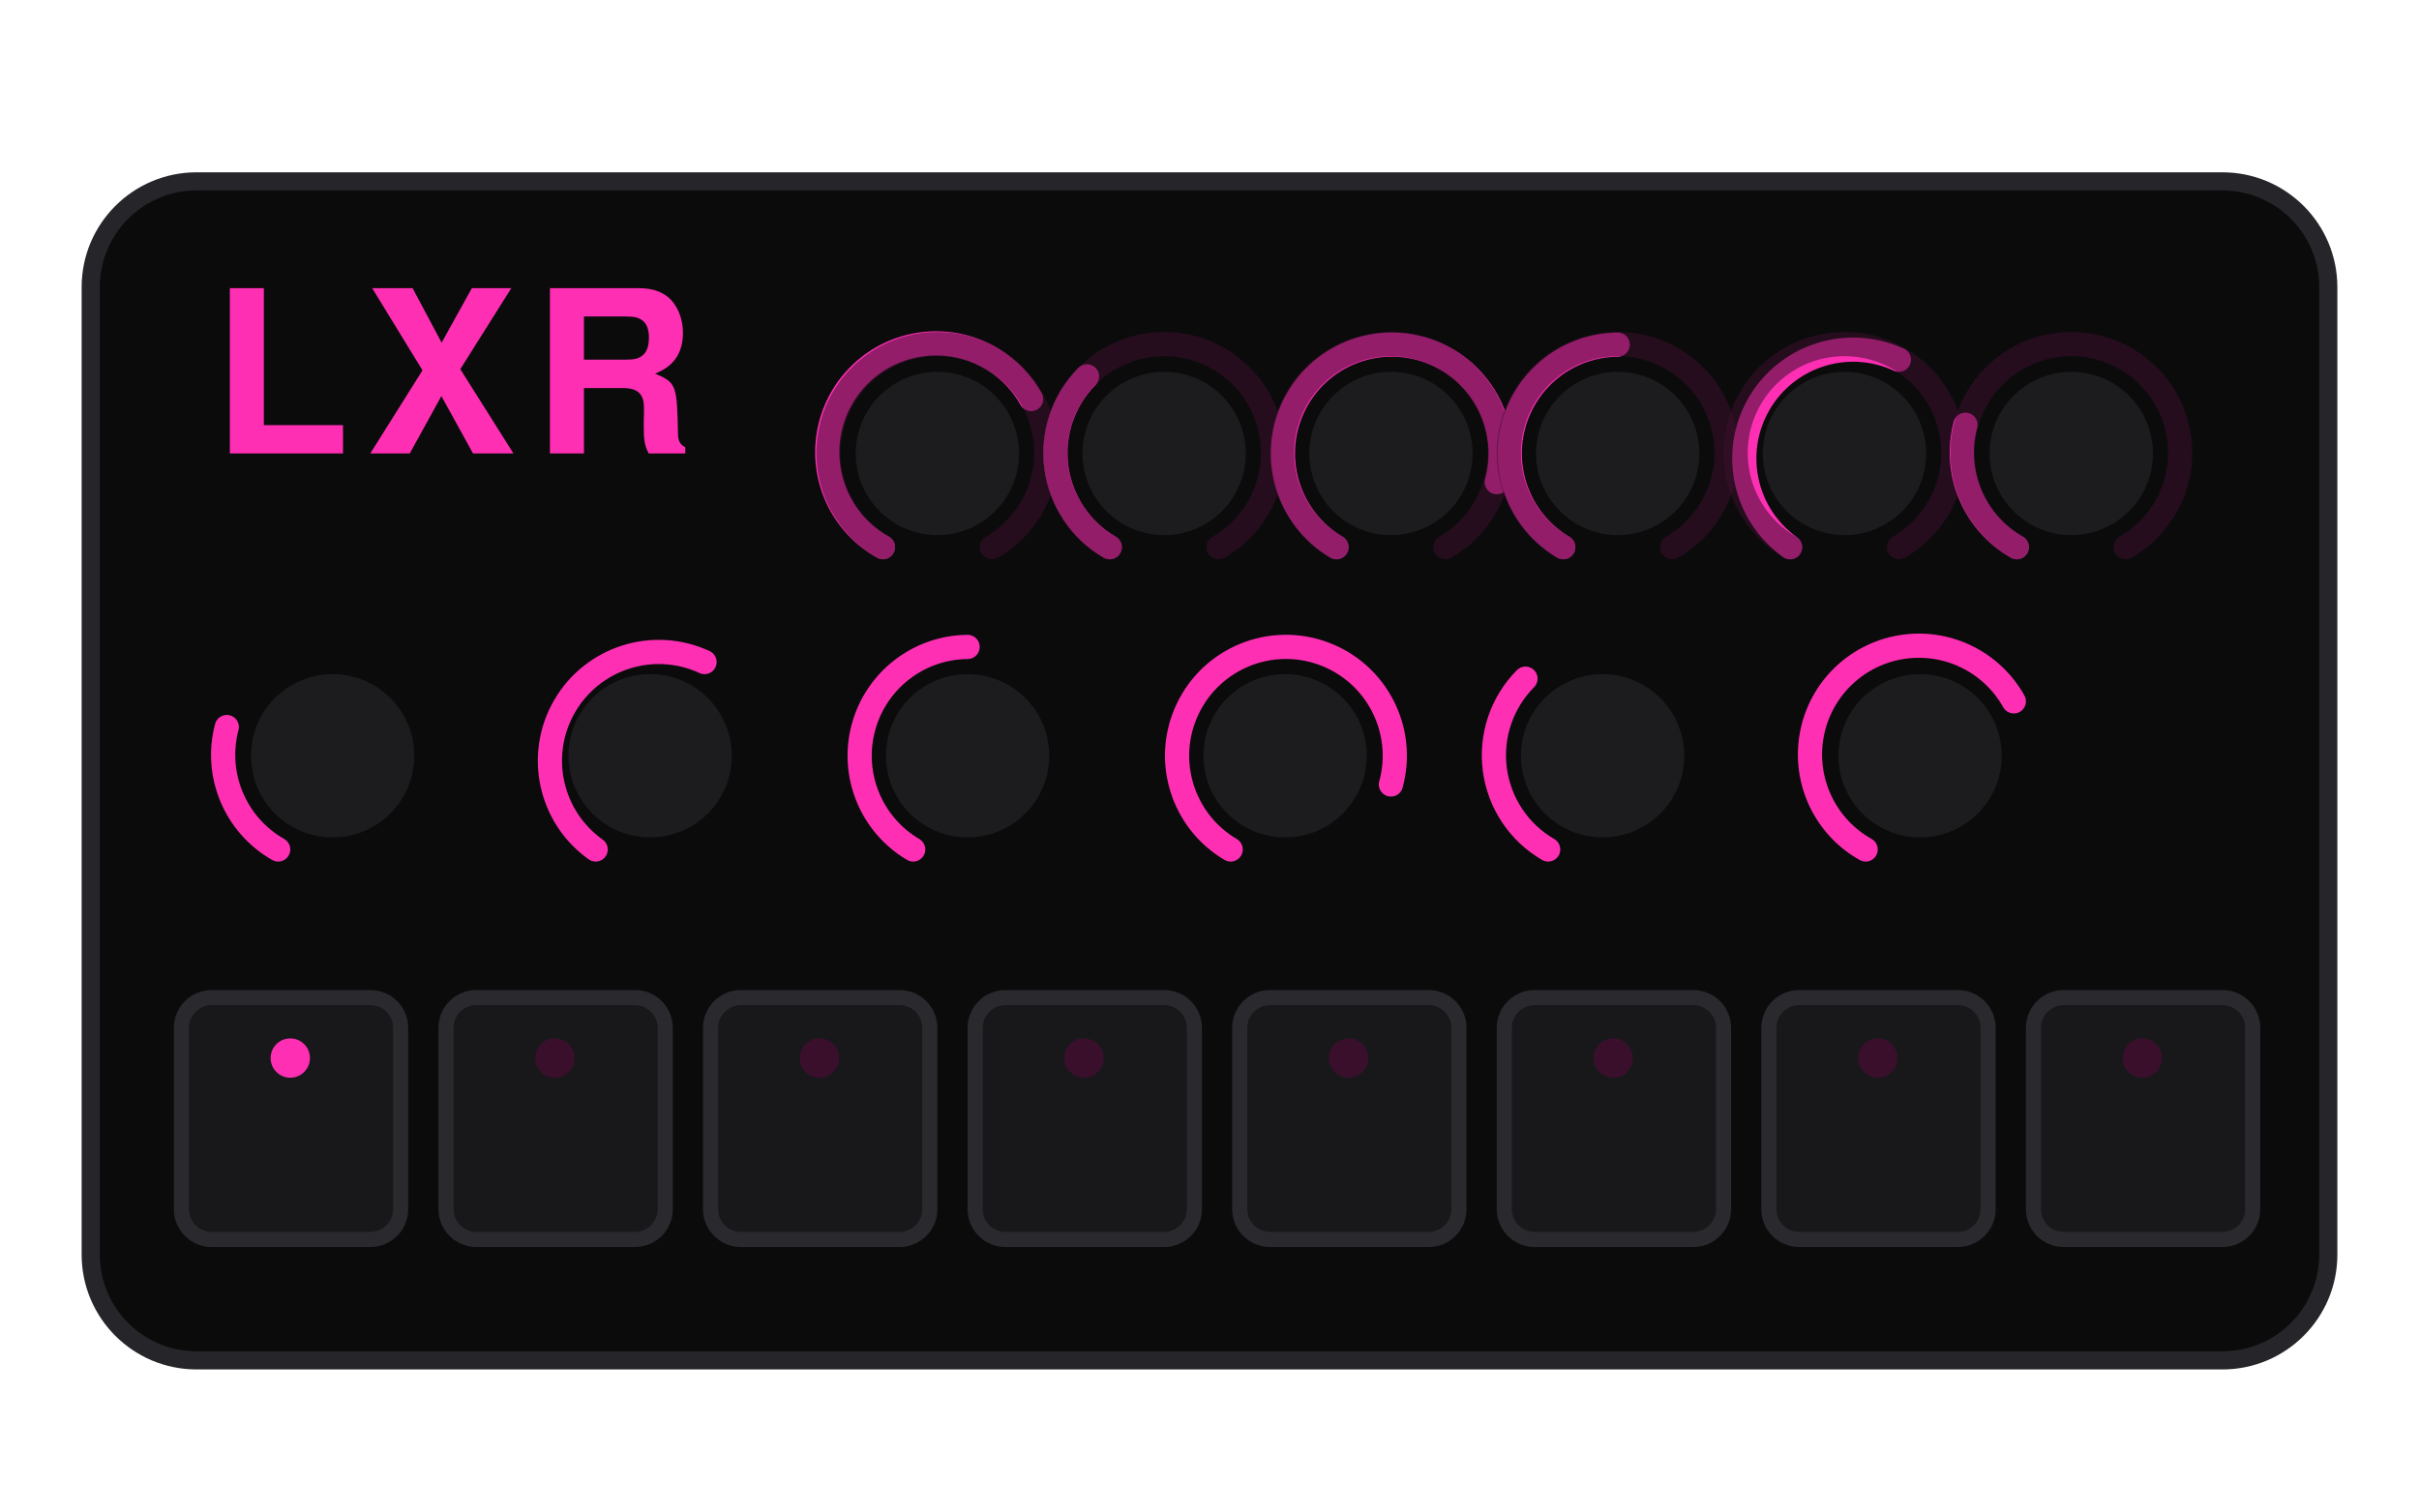
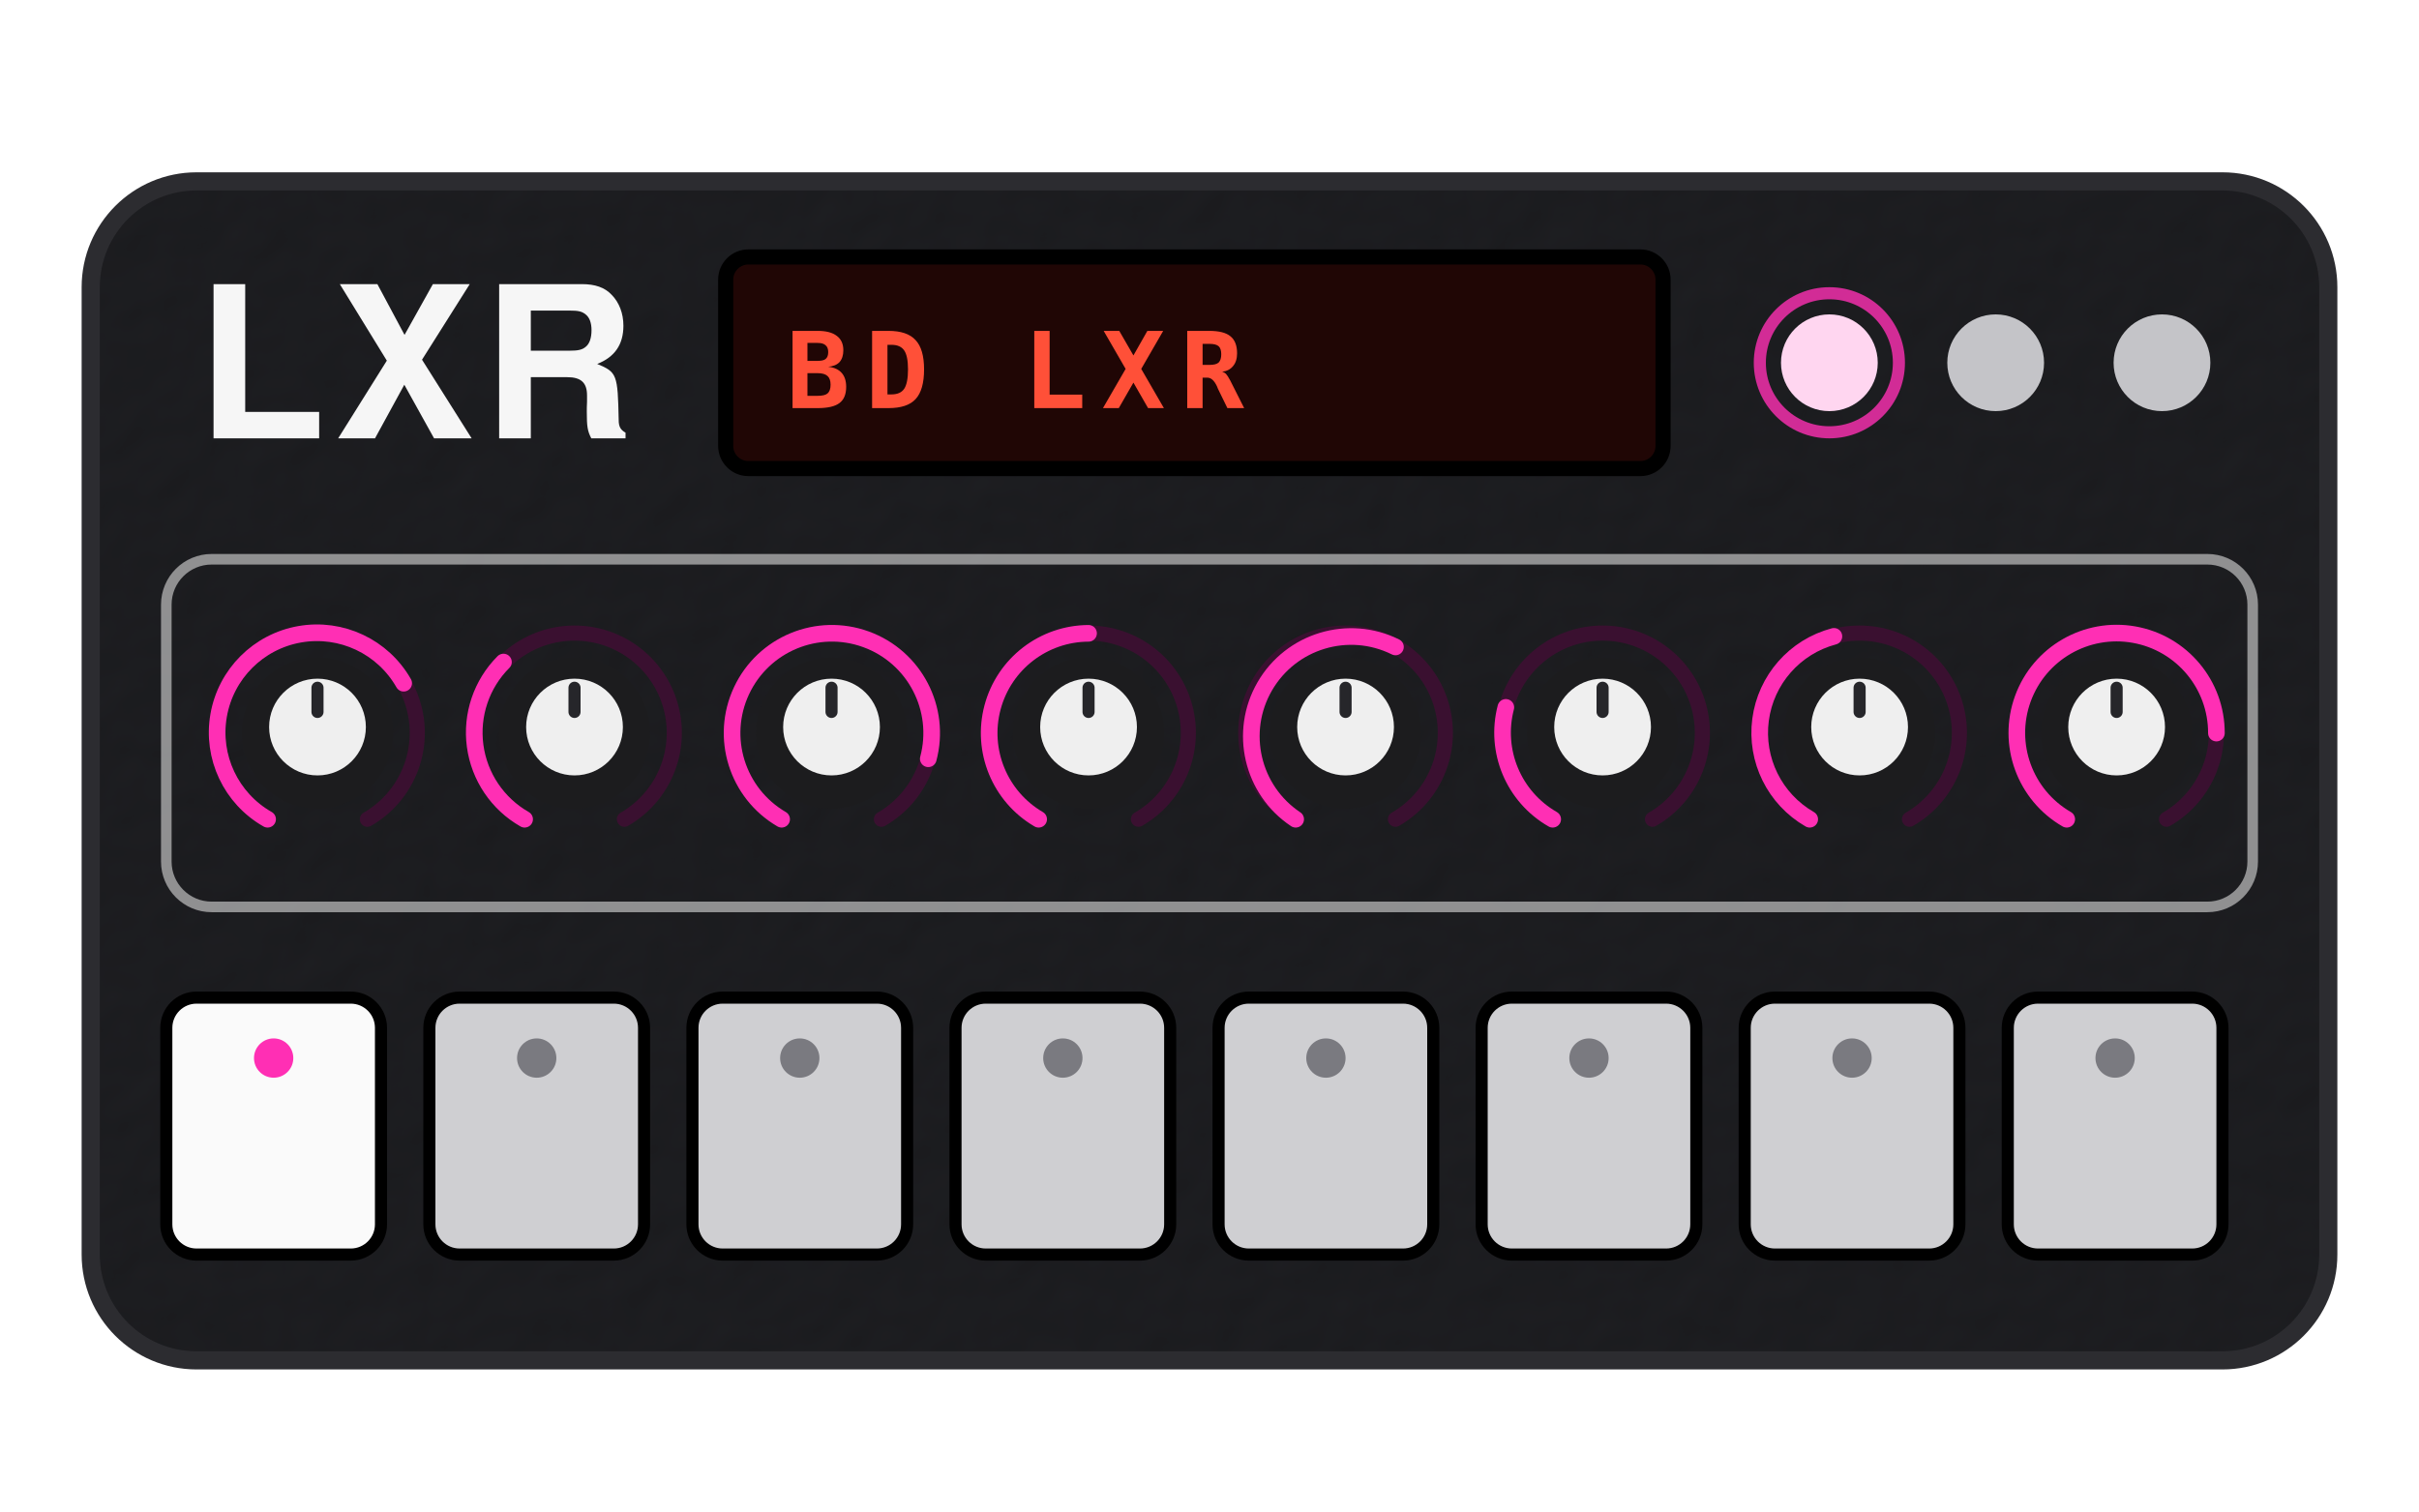
<svg xmlns="http://www.w3.org/2000/svg" viewBox="0 0 160 100" width="160" height="100">
-   <rect x="6" y="12" width="148" height="78" rx="7" fill="#0b0b0c" stroke="#26262a" stroke-width="1.2" />
-   <text x="14" y="30" font-family="system-ui,-apple-system,Helvetica,Arial,sans-serif" font-size="15" fill="#ff2fb4" font-weight="900" letter-spacing="1">LXR</text>
-   <circle cx="62" cy="30" r="5.4" fill="#1c1c1f" />
-   <path d="M58.4 36.2 A7.2 7.2 0 1 1 68.2 26.4" fill="none" stroke="#ff2fb4" stroke-width="1.6" stroke-linecap="round" stroke-linejoin="round" />
-   <path d="M58.4 36.2 A7.2 7.2 0 1 1 65.6 36.2" fill="none" stroke="#3a0f2c" stroke-width="1.6" stroke-linecap="round" stroke-linejoin="round" opacity=".55" />
-   <circle cx="77" cy="30" r="5.4" fill="#1c1c1f" />
-   <path d="M73.4 36.2 A7.2 7.2 0 0 1 71.9 24.9" fill="none" stroke="#ff2fb4" stroke-width="1.6" stroke-linecap="round" stroke-linejoin="round" />
-   <path d="M73.4 36.2 A7.2 7.2 0 1 1 80.6 36.2" fill="none" stroke="#3a0f2c" stroke-width="1.6" stroke-linecap="round" stroke-linejoin="round" opacity=".55" />
-   <circle cx="92" cy="30" r="5.4" fill="#1c1c1f" />
-   <path d="M88.4 36.2 A7.2 7.2 0 1 1 99.0 31.9" fill="none" stroke="#ff2fb4" stroke-width="1.6" stroke-linecap="round" stroke-linejoin="round" />
-   <path d="M88.4 36.2 A7.2 7.2 0 1 1 95.6 36.2" fill="none" stroke="#3a0f2c" stroke-width="1.6" stroke-linecap="round" stroke-linejoin="round" opacity=".55" />
-   <circle cx="107" cy="30" r="5.4" fill="#1c1c1f" />
-   <path d="M103.4 36.2 A7.2 7.2 0 0 1 107.0 22.8" fill="none" stroke="#ff2fb4" stroke-width="1.6" stroke-linecap="round" stroke-linejoin="round" />
-   <path d="M103.4 36.2 A7.2 7.2 0 1 1 110.6 36.2" fill="none" stroke="#3a0f2c" stroke-width="1.6" stroke-linecap="round" stroke-linejoin="round" opacity=".55" />
-   <circle cx="122" cy="30" r="5.4" fill="#1c1c1f" />
-   <path d="M118.4 36.2 A7.2 7.2 0 0 1 125.6 23.8" fill="none" stroke="#ff2fb4" stroke-width="1.6" stroke-linecap="round" stroke-linejoin="round" />
-   <path d="M118.4 36.2 A7.2 7.2 0 1 1 125.6 36.2" fill="none" stroke="#3a0f2c" stroke-width="1.6" stroke-linecap="round" stroke-linejoin="round" opacity=".55" />
-   <circle cx="137" cy="30" r="5.4" fill="#1c1c1f" />
-   <path d="M133.4 36.2 A7.2 7.2 0 0 1 130.0 28.1" fill="none" stroke="#ff2fb4" stroke-width="1.6" stroke-linecap="round" stroke-linejoin="round" />
-   <path d="M133.4 36.2 A7.2 7.2 0 1 1 140.6 36.2" fill="none" stroke="#3a0f2c" stroke-width="1.6" stroke-linecap="round" stroke-linejoin="round" opacity=".55" />
-   <circle cx="22" cy="50" r="5.4" fill="#1c1c1f" />
-   <path d="M18.4 56.2 A7.2 7.2 0 0 1 15.0 48.1" fill="none" stroke="#ff2fb4" stroke-width="1.6" stroke-linecap="round" stroke-linejoin="round" />
-   <circle cx="43" cy="50" r="5.4" fill="#1c1c1f" />
-   <path d="M39.4 56.2 A7.2 7.2 0 0 1 46.6 43.8" fill="none" stroke="#ff2fb4" stroke-width="1.6" stroke-linecap="round" stroke-linejoin="round" />
-   <circle cx="64" cy="50" r="5.4" fill="#1c1c1f" />
-   <path d="M60.4 56.2 A7.2 7.2 0 0 1 64.0 42.8" fill="none" stroke="#ff2fb4" stroke-width="1.6" stroke-linecap="round" stroke-linejoin="round" />
-   <circle cx="85" cy="50" r="5.4" fill="#1c1c1f" />
-   <path d="M81.4 56.2 A7.2 7.2 0 1 1 92.0 51.9" fill="none" stroke="#ff2fb4" stroke-width="1.6" stroke-linecap="round" stroke-linejoin="round" />
-   <circle cx="106" cy="50" r="5.4" fill="#1c1c1f" />
-   <path d="M102.4 56.2 A7.2 7.2 0 0 1 100.9 44.9" fill="none" stroke="#ff2fb4" stroke-width="1.6" stroke-linecap="round" stroke-linejoin="round" />
-   <circle cx="127" cy="50" r="5.4" fill="#1c1c1f" />
-   <path d="M123.4 56.2 A7.2 7.2 0 1 1 133.2 46.4" fill="none" stroke="#ff2fb4" stroke-width="1.6" stroke-linecap="round" stroke-linejoin="round" />
-   <rect x="12" y="66" width="14.5" height="16" rx="2" fill="#18181b" stroke="#2a2a2e" />
-   <circle cx="19.2" cy="70" r="1.3" fill="#ff2fb4" />
-   <rect x="29.5" y="66" width="14.5" height="16" rx="2" fill="#18181b" stroke="#2a2a2e" />
-   <circle cx="36.7" cy="70" r="1.3" fill="#3a0f2c" />
-   <rect x="47" y="66" width="14.5" height="16" rx="2" fill="#18181b" stroke="#2a2a2e" />
-   <circle cx="54.2" cy="70" r="1.3" fill="#3a0f2c" />
-   <rect x="64.5" y="66" width="14.5" height="16" rx="2" fill="#18181b" stroke="#2a2a2e" />
-   <circle cx="71.7" cy="70" r="1.3" fill="#3a0f2c" />
-   <rect x="82" y="66" width="14.5" height="16" rx="2" fill="#18181b" stroke="#2a2a2e" />
-   <circle cx="89.2" cy="70" r="1.3" fill="#3a0f2c" />
-   <rect x="99.5" y="66" width="14.5" height="16" rx="2" fill="#18181b" stroke="#2a2a2e" />
-   <circle cx="106.7" cy="70" r="1.3" fill="#3a0f2c" />
-   <rect x="117" y="66" width="14.5" height="16" rx="2" fill="#18181b" stroke="#2a2a2e" />
-   <circle cx="124.2" cy="70" r="1.3" fill="#3a0f2c" />
-   <rect x="134.5" y="66" width="14.5" height="16" rx="2" fill="#18181b" stroke="#2a2a2e" />
-   <circle cx="141.7" cy="70" r="1.3" fill="#3a0f2c" />
+   <defs>
+     <filter id="lxrHam" x="0" y="0" width="100%" height="100%" color-interpolation-filters="sRGB">
+       <feTurbulence type="fractalNoise" baseFrequency=".32" numOctaves="2" seed="11" />
+       <feDiffuseLighting surfaceScale="1.1" lighting-color="#fff">
+         <feDistantLight azimuth="235" elevation="55" />
+       </feDiffuseLighting>
+       <feComponentTransfer>
+         <feFuncR type="linear" slope=".17" intercept="-.03" />
+         <feFuncG type="linear" slope=".17" intercept="-.028" />
+         <feFuncB type="linear" slope=".18" intercept="-.024" />
+       </feComponentTransfer>
+       <feComposite in2="SourceGraphic" operator="in" />
+     </filter>
+   </defs>
+   <rect x="6" y="12" width="148" height="78" rx="7" fill="#161618" filter="url(#lxrHam)" />
+   <rect x="6" y="12" width="148" height="78" rx="7" fill="none" stroke="#2c2c30" stroke-width="1.2" />
+   <text x="13" y="29" font-family="system-ui,-apple-system,Helvetica,Arial,sans-serif" font-size="14" fill="#f6f6f6" font-weight="900" letter-spacing=".5">LXR</text>
+   <rect x="48" y="17" width="62" height="14" rx="1.5" fill="#200605" stroke="#000" />
+   <text x="52" y="27" font-family="system-ui,-apple-system,Helvetica,Arial,sans-serif" font-size="7" fill="#ff5038" style="font-family:ui-monospace,Menlo,monospace" font-weight="700" letter-spacing="1">BD LXR</text>
+   <circle cx="121" cy="24" r="3.2" fill="#ffd6f0" />
+   <circle cx="121" cy="24" r="4.6" fill="none" stroke="#ff2fb4" stroke-width=".8" opacity=".8" />
+   <circle cx="132" cy="24" r="3.2" fill="#c4c4c8" />
+   <circle cx="143" cy="24" r="3.2" fill="#c4c4c8" />
+   <rect x="11" y="37" width="138" height="23" rx="3" fill="none" stroke="#eeeeee" stroke-opacity=".55" stroke-width=".7" />
+   <path d="M17.7 54.2 A6.6 6.6 0 1 1 24.3 54.2" fill="none" stroke="#3a1030" stroke-width="1" stroke-linecap="round" stroke-linejoin="round" />
+   <path d="M17.7 54.2 A6.6 6.6 0 1 1 26.7 45.2" fill="none" stroke="#ff2fb4" stroke-width="1.1" stroke-linecap="round" stroke-linejoin="round" />
+   <circle cx="21" cy="48.5" r="5" fill="#1c1c1e" />
+   <circle cx="21" cy="48.1" r="3.2" fill="#efefef" />
+   <path d="M21 45.5 V47.1" fill="none" stroke="#26262a" stroke-width="0.8" stroke-linecap="round" stroke-linejoin="round" />
+   <path d="M34.7 54.2 A6.6 6.6 0 1 1 41.3 54.2" fill="none" stroke="#3a1030" stroke-width="1" stroke-linecap="round" stroke-linejoin="round" />
+   <path d="M34.7 54.2 A6.6 6.6 0 0 1 33.3 43.8" fill="none" stroke="#ff2fb4" stroke-width="1.1" stroke-linecap="round" stroke-linejoin="round" />
+   <circle cx="38" cy="48.5" r="5" fill="#1c1c1e" />
+   <circle cx="38" cy="48.1" r="3.2" fill="#efefef" />
+   <path d="M38 45.5 V47.1" fill="none" stroke="#26262a" stroke-width="0.8" stroke-linecap="round" stroke-linejoin="round" />
+   <path d="M51.7 54.2 A6.6 6.6 0 1 1 58.3 54.2" fill="none" stroke="#3a1030" stroke-width="1" stroke-linecap="round" stroke-linejoin="round" />
+   <path d="M51.7 54.2 A6.6 6.6 0 1 1 61.4 50.2" fill="none" stroke="#ff2fb4" stroke-width="1.1" stroke-linecap="round" stroke-linejoin="round" />
+   <circle cx="55" cy="48.5" r="5" fill="#1c1c1e" />
+   <circle cx="55" cy="48.1" r="3.2" fill="#efefef" />
+   <path d="M55 45.5 V47.1" fill="none" stroke="#26262a" stroke-width="0.8" stroke-linecap="round" stroke-linejoin="round" />
+   <path d="M68.7 54.2 A6.6 6.6 0 1 1 75.3 54.2" fill="none" stroke="#3a1030" stroke-width="1" stroke-linecap="round" stroke-linejoin="round" />
+   <path d="M68.7 54.2 A6.6 6.6 0 0 1 72.0 41.9" fill="none" stroke="#ff2fb4" stroke-width="1.1" stroke-linecap="round" stroke-linejoin="round" />
+   <circle cx="72" cy="48.5" r="5" fill="#1c1c1e" />
+   <circle cx="72" cy="48.1" r="3.2" fill="#efefef" />
+   <path d="M72 45.5 V47.1" fill="none" stroke="#26262a" stroke-width="0.8" stroke-linecap="round" stroke-linejoin="round" />
+   <path d="M85.7 54.2 A6.6 6.6 0 1 1 92.3 54.2" fill="none" stroke="#3a1030" stroke-width="1" stroke-linecap="round" stroke-linejoin="round" />
+   <path d="M85.7 54.2 A6.6 6.6 0 0 1 92.3 42.8" fill="none" stroke="#ff2fb4" stroke-width="1.1" stroke-linecap="round" stroke-linejoin="round" />
+   <circle cx="89" cy="48.5" r="5" fill="#1c1c1e" />
+   <circle cx="89" cy="48.1" r="3.2" fill="#efefef" />
+   <path d="M89 45.5 V47.1" fill="none" stroke="#26262a" stroke-width="0.8" stroke-linecap="round" stroke-linejoin="round" />
+   <path d="M102.7 54.2 A6.6 6.6 0 1 1 109.3 54.2" fill="none" stroke="#3a1030" stroke-width="1" stroke-linecap="round" stroke-linejoin="round" />
+   <path d="M102.7 54.2 A6.6 6.6 0 0 1 99.6 46.8" fill="none" stroke="#ff2fb4" stroke-width="1.1" stroke-linecap="round" stroke-linejoin="round" />
+   <circle cx="106" cy="48.5" r="5" fill="#1c1c1e" />
+   <circle cx="106" cy="48.1" r="3.2" fill="#efefef" />
+   <path d="M106 45.5 V47.1" fill="none" stroke="#26262a" stroke-width="0.8" stroke-linecap="round" stroke-linejoin="round" />
+   <path d="M119.7 54.2 A6.6 6.6 0 1 1 126.3 54.2" fill="none" stroke="#3a1030" stroke-width="1" stroke-linecap="round" stroke-linejoin="round" />
+   <path d="M119.7 54.2 A6.6 6.6 0 0 1 121.3 42.1" fill="none" stroke="#ff2fb4" stroke-width="1.1" stroke-linecap="round" stroke-linejoin="round" />
+   <circle cx="123" cy="48.5" r="5" fill="#1c1c1e" />
+   <circle cx="123" cy="48.1" r="3.2" fill="#efefef" />
+   <path d="M123 45.5 V47.1" fill="none" stroke="#26262a" stroke-width="0.8" stroke-linecap="round" stroke-linejoin="round" />
+   <path d="M136.7 54.2 A6.6 6.6 0 1 1 143.3 54.2" fill="none" stroke="#3a1030" stroke-width="1" stroke-linecap="round" stroke-linejoin="round" />
+   <path d="M136.7 54.2 A6.6 6.6 0 1 1 146.6 48.5" fill="none" stroke="#ff2fb4" stroke-width="1.1" stroke-linecap="round" stroke-linejoin="round" />
+   <circle cx="140" cy="48.5" r="5" fill="#1c1c1e" />
+   <circle cx="140" cy="48.1" r="3.2" fill="#efefef" />
+   <path d="M140 45.5 V47.1" fill="none" stroke="#26262a" stroke-width="0.8" stroke-linecap="round" stroke-linejoin="round" />
+   <rect x="11" y="66" width="14.2" height="17" rx="2" fill="#fafafa" stroke="#000" stroke-width=".8" />
+   <circle cx="18.1" cy="70" r="1.3" fill="#ff2fb4" />
+   <rect x="28.4" y="66" width="14.2" height="17" rx="2" fill="#cfcfd2" stroke="#000" stroke-width=".8" />
+   <circle cx="35.5" cy="70" r="1.3" fill="#7a7a80" />
+   <rect x="45.8" y="66" width="14.2" height="17" rx="2" fill="#cfcfd2" stroke="#000" stroke-width=".8" />
+   <circle cx="52.9" cy="70" r="1.3" fill="#7a7a80" />
+   <rect x="63.2" y="66" width="14.2" height="17" rx="2" fill="#cfcfd2" stroke="#000" stroke-width=".8" />
+   <circle cx="70.3" cy="70" r="1.3" fill="#7a7a80" />
+   <rect x="80.6" y="66" width="14.2" height="17" rx="2" fill="#cfcfd2" stroke="#000" stroke-width=".8" />
+   <circle cx="87.7" cy="70" r="1.3" fill="#7a7a80" />
+   <rect x="98" y="66" width="14.2" height="17" rx="2" fill="#cfcfd2" stroke="#000" stroke-width=".8" />
+   <circle cx="105.1" cy="70" r="1.3" fill="#7a7a80" />
+   <rect x="115.4" y="66" width="14.2" height="17" rx="2" fill="#cfcfd2" stroke="#000" stroke-width=".8" />
+   <circle cx="122.5" cy="70" r="1.3" fill="#7a7a80" />
+   <rect x="132.8" y="66" width="14.2" height="17" rx="2" fill="#cfcfd2" stroke="#000" stroke-width=".8" />
+   <circle cx="139.9" cy="70" r="1.3" fill="#7a7a80" />
</svg>
